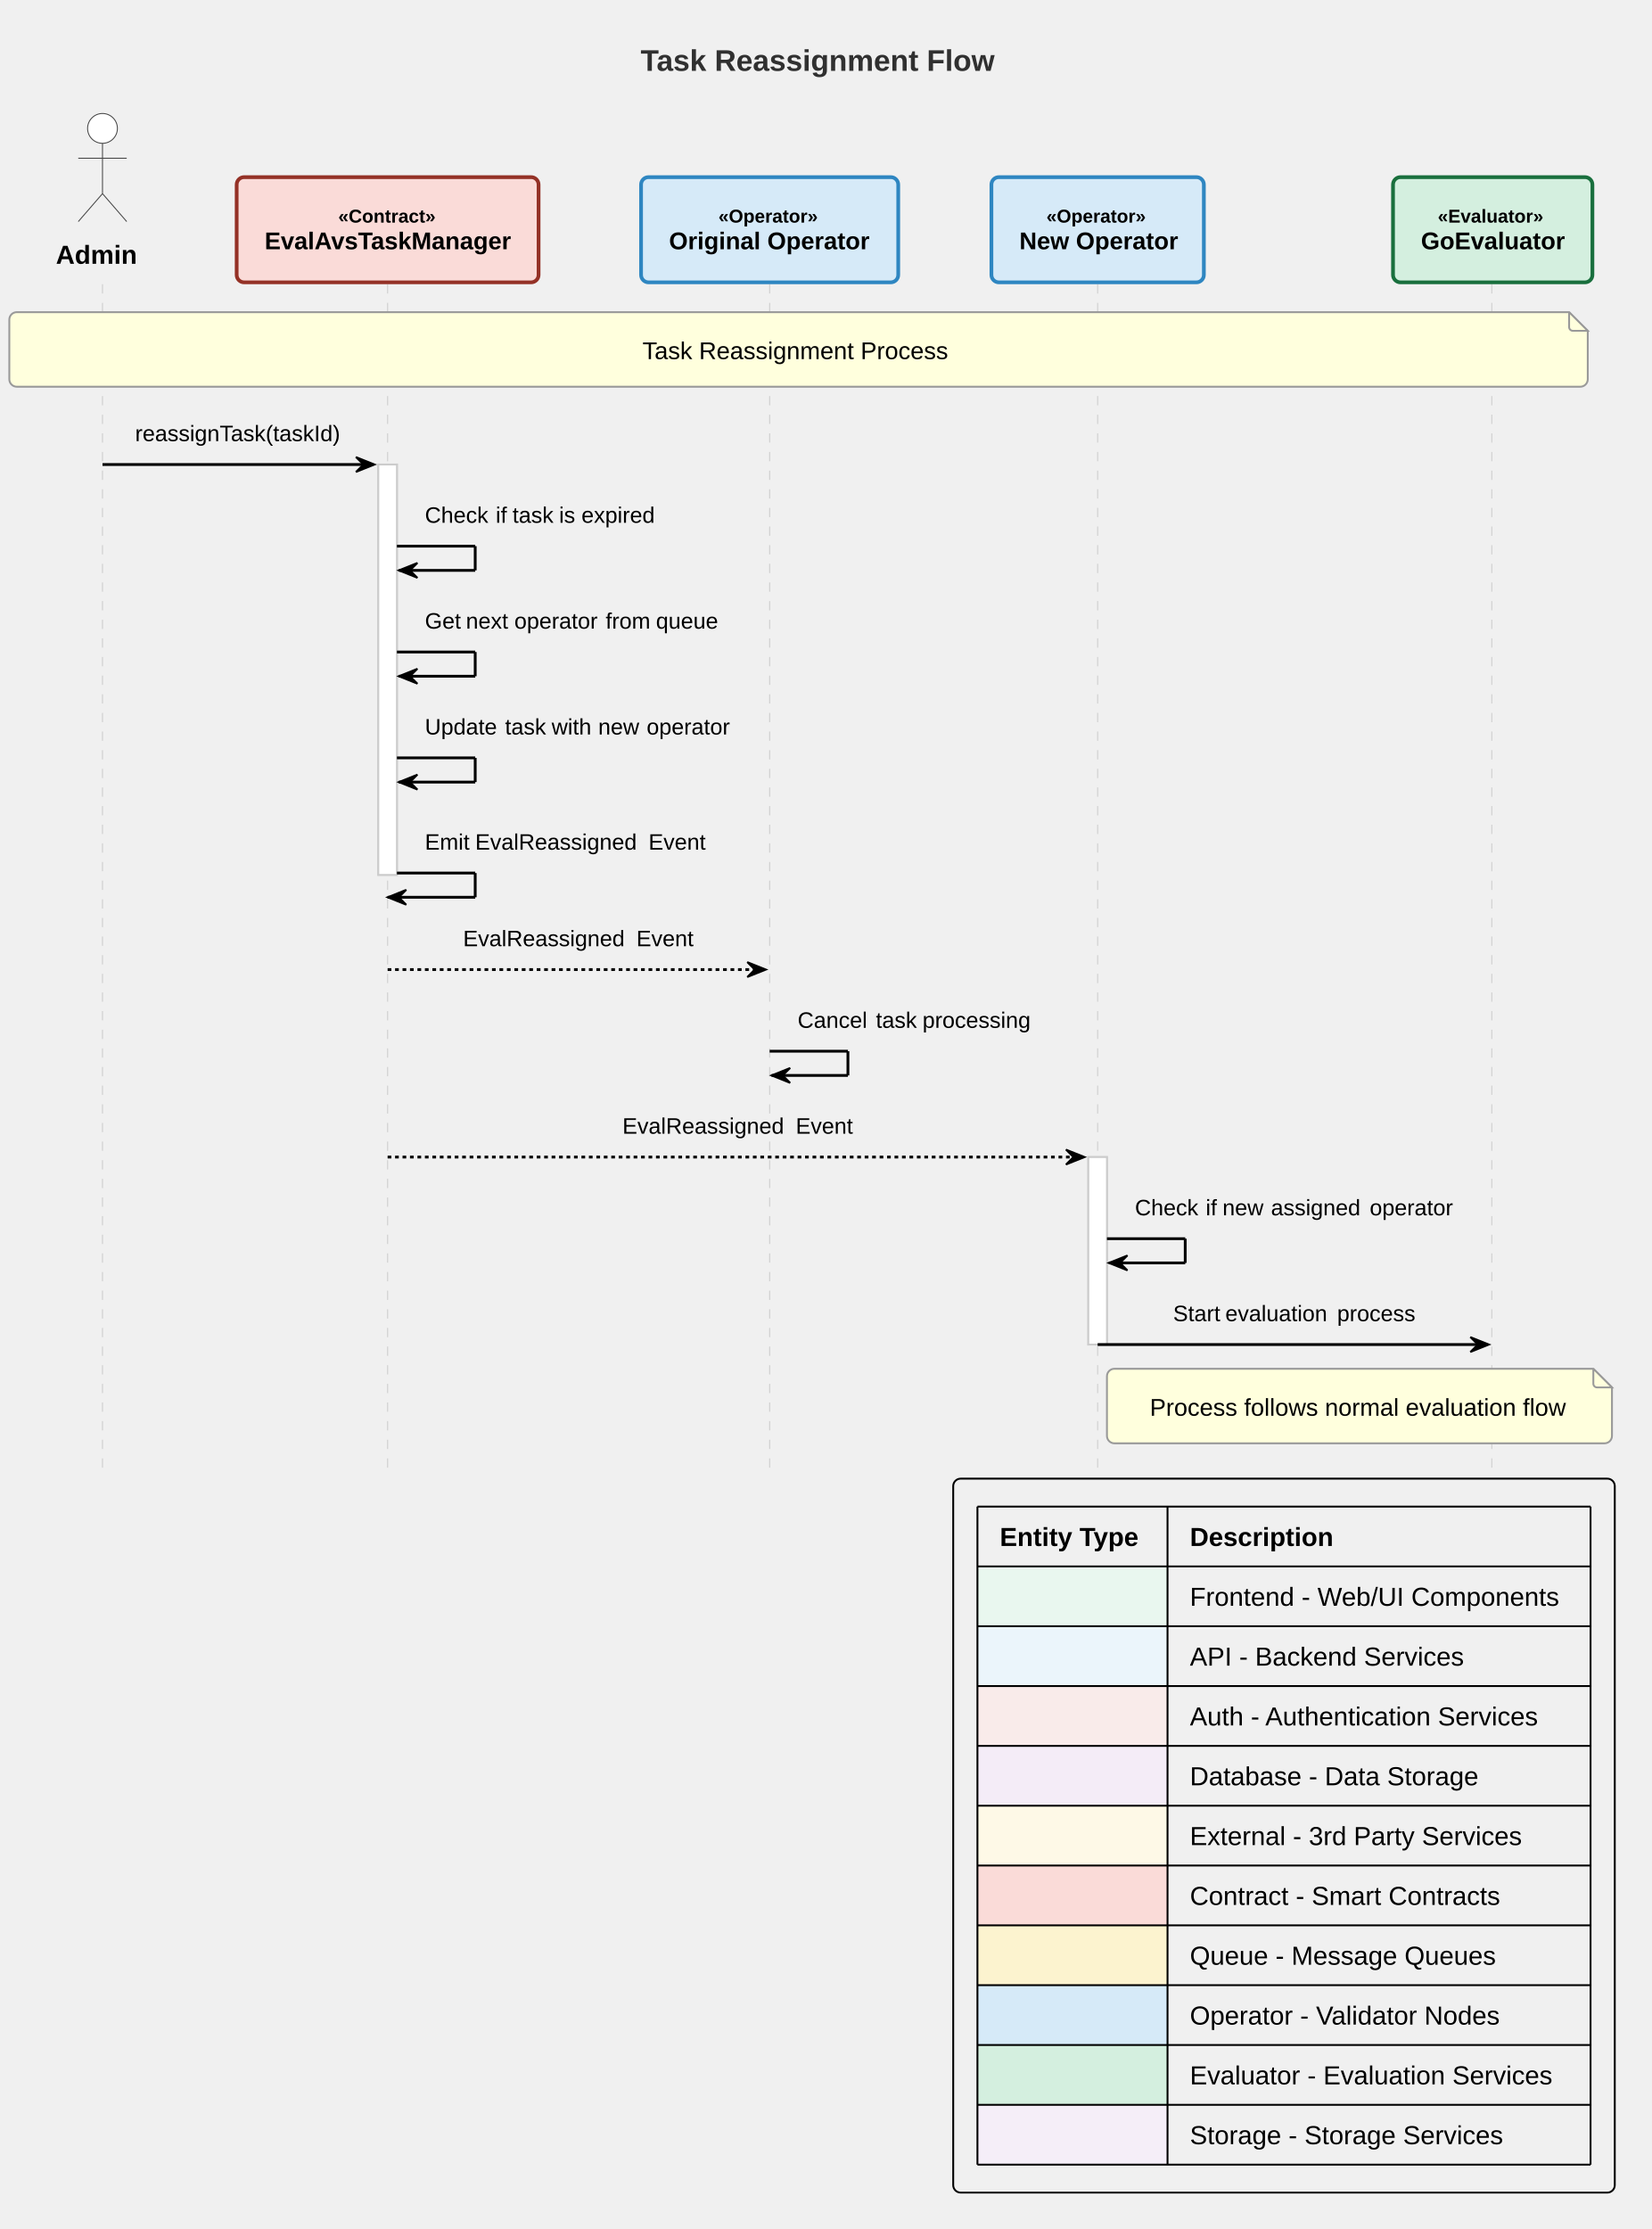
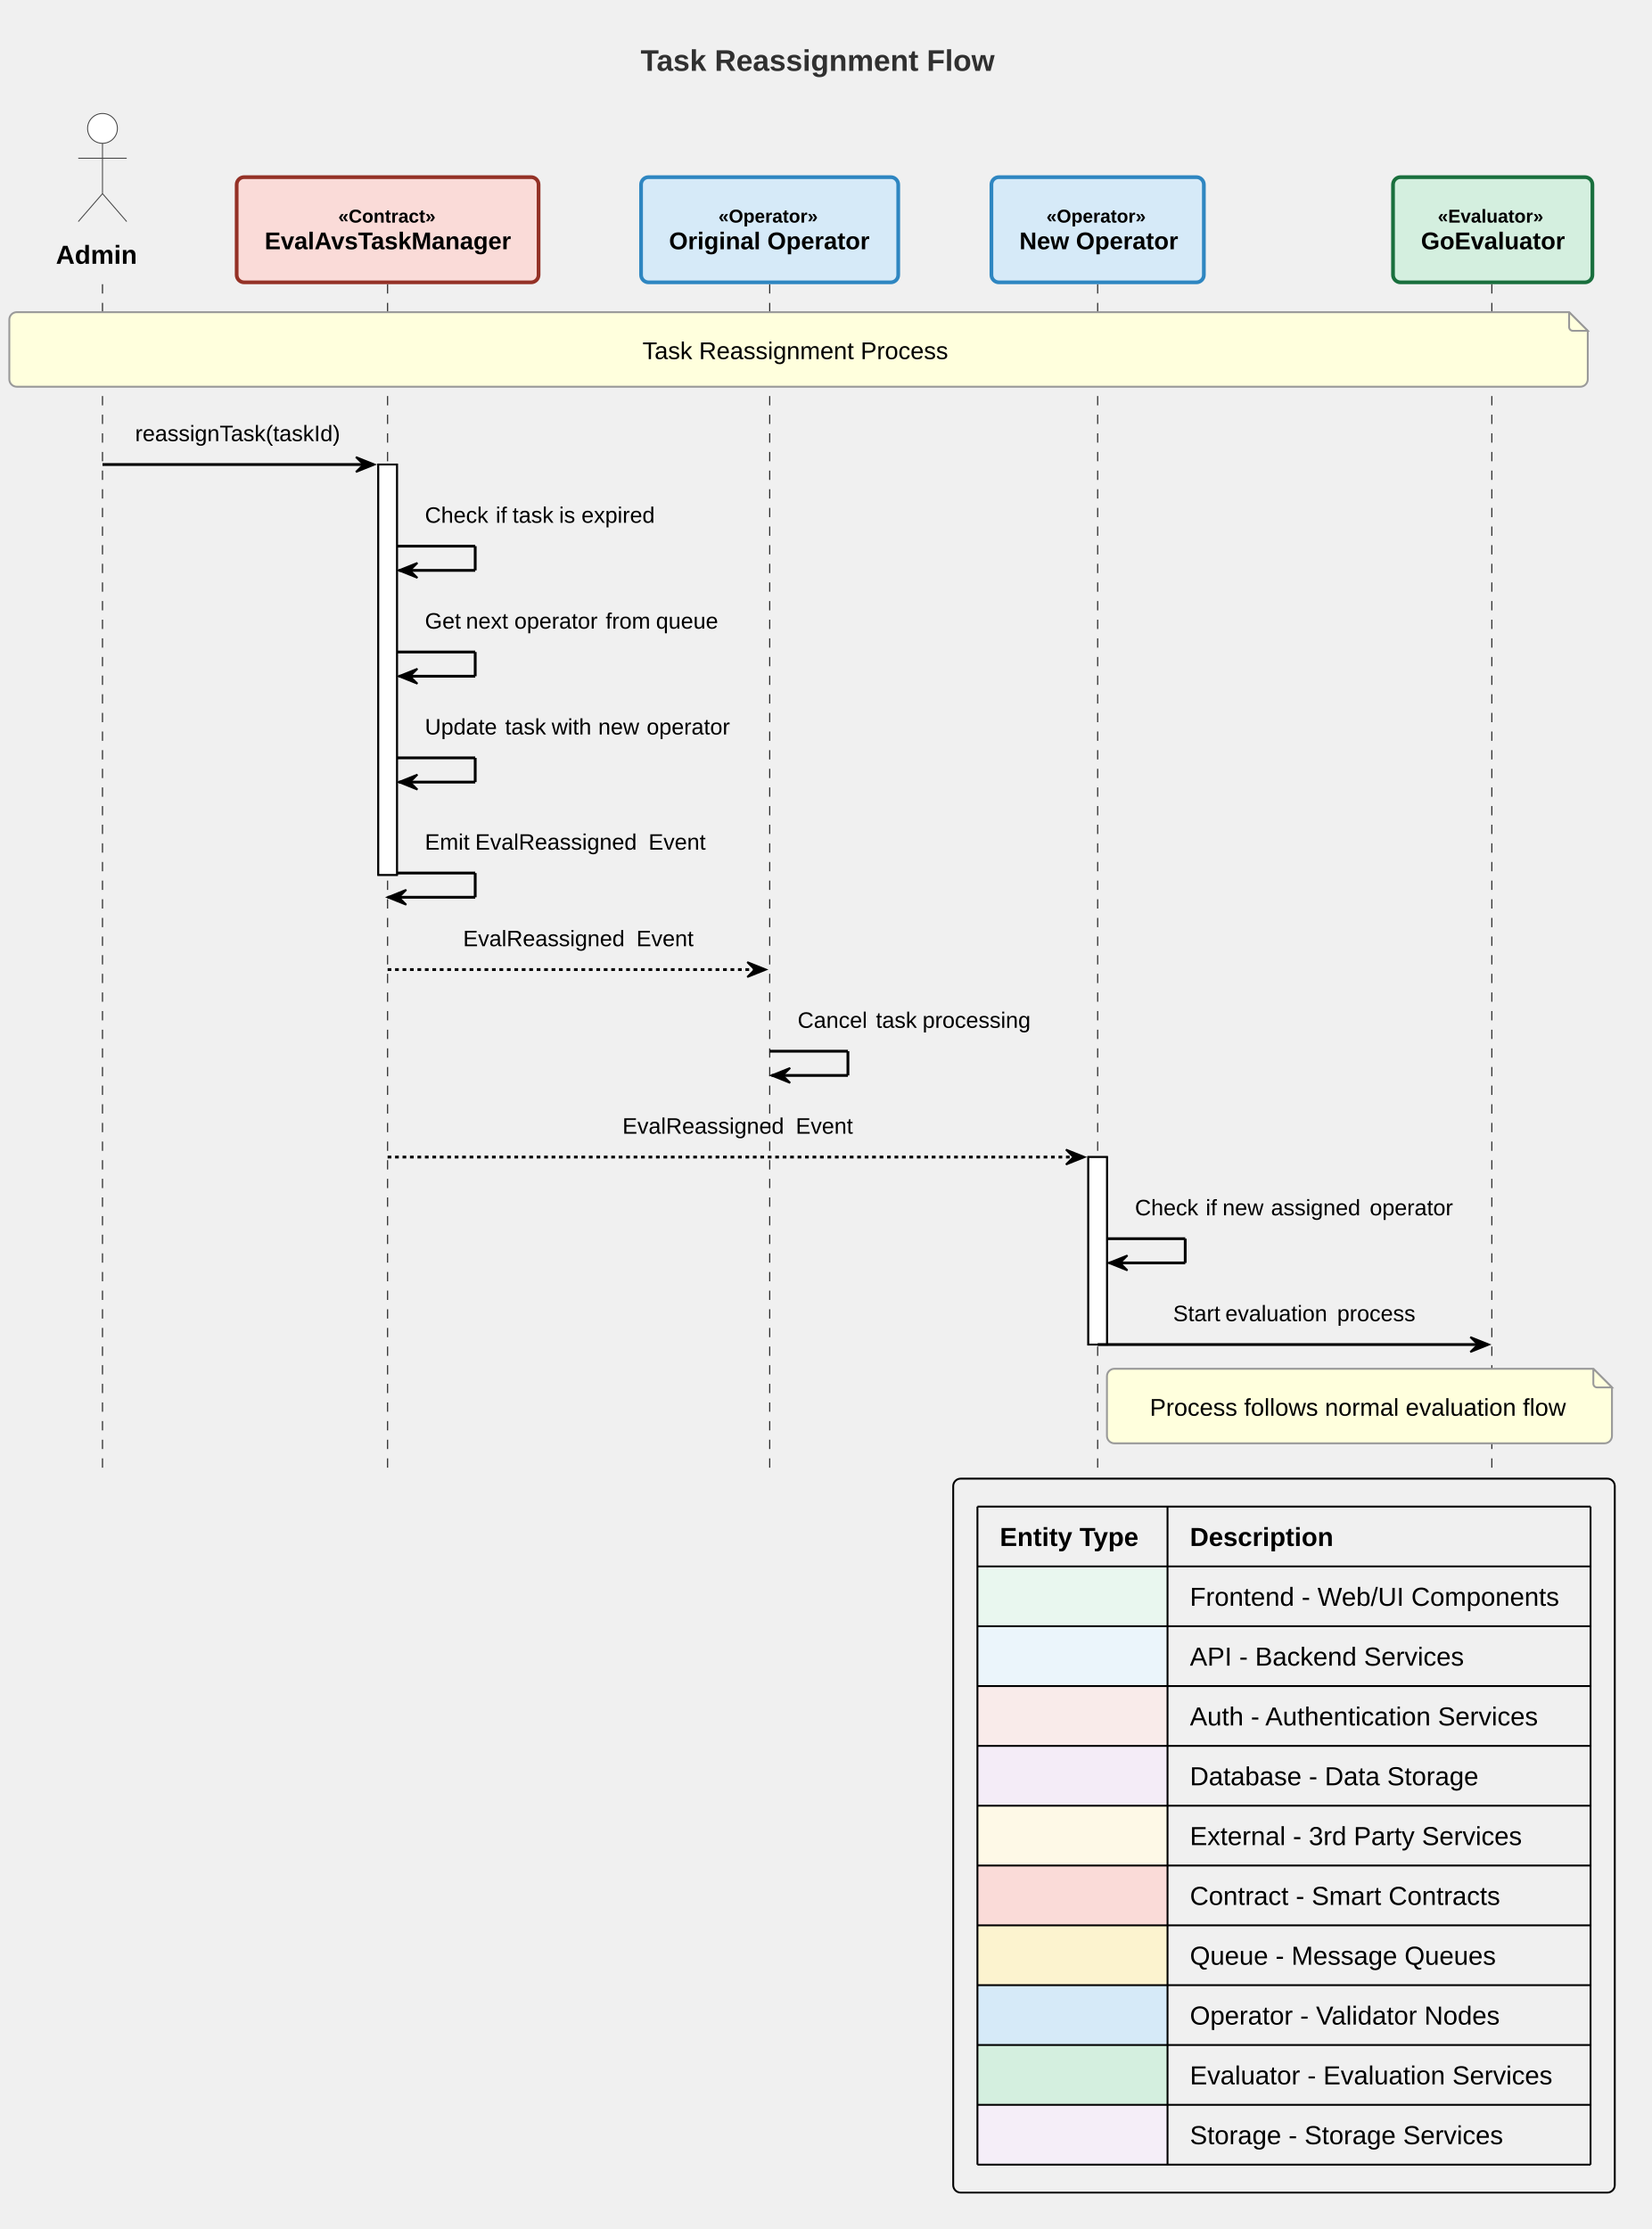
<svg xmlns="http://www.w3.org/2000/svg" contentStyleType="text/css" height="1196px" preserveAspectRatio="none" style="width:886px;height:1196px;background:#FFFFFF;" version="1.1" viewBox="0 0 886 1196" width="886px" zoomAndPan="magnify">
  <defs />
  <g>
    <text fill="#303030" font-family="Arial" font-size="16" font-weight="bold" lengthAdjust="spacing" textLength="191" x="343.75" y="38.008">Task Reassignment Flow</text>
-     <rect fill="#FFFFFF" height="220.195" style="stroke:#CCCCCC;stroke-width:1.0;" width="10" x="203" y="249.245" />
-     <rect fill="#FFFFFF" height="100.598" style="stroke:#CCCCCC;stroke-width:1.0;" width="10" x="584" y="620.836" />
-     <line style="stroke:#CCCCCC;stroke-width:0.5;stroke-dasharray:5.0,5.0;" x1="55" x2="55" y1="152.497" y2="790.383" />
-     <line style="stroke:#CCCCCC;stroke-width:0.5;stroke-dasharray:5.0,5.0;" x1="208" x2="208" y1="152.497" y2="790.383" />
-     <line style="stroke:#CCCCCC;stroke-width:0.5;stroke-dasharray:5.0,5.0;" x1="413" x2="413" y1="152.497" y2="790.383" />
-     <line style="stroke:#CCCCCC;stroke-width:0.5;stroke-dasharray:5.0,5.0;" x1="589" x2="589" y1="152.497" y2="790.383" />
-     <line style="stroke:#CCCCCC;stroke-width:0.5;stroke-dasharray:5.0,5.0;" x1="800.5" x2="800.5" y1="152.497" y2="790.383" />
+     <rect fill="#FFFFFF" height="220.195" style="stroke:#000000;stroke-width:1.0;" width="10" x="203" y="249.245" />
+     <rect fill="#FFFFFF" height="100.598" style="stroke:#000000;stroke-width:1.0;" width="10" x="584" y="620.836" />
+     <line style="stroke:#000000;stroke-width:0.5;stroke-dasharray:5.0,5.0;" x1="55" x2="55" y1="152.497" y2="790.383" />
+     <line style="stroke:#000000;stroke-width:0.5;stroke-dasharray:5.0,5.0;" x1="208" x2="208" y1="152.497" y2="790.383" />
+     <line style="stroke:#000000;stroke-width:0.5;stroke-dasharray:5.0,5.0;" x1="413" x2="413" y1="152.497" y2="790.383" />
+     <line style="stroke:#000000;stroke-width:0.5;stroke-dasharray:5.0,5.0;" x1="589" x2="589" y1="152.497" y2="790.383" />
+     <line style="stroke:#000000;stroke-width:0.5;stroke-dasharray:5.0,5.0;" x1="800.5" x2="800.5" y1="152.497" y2="790.383" />
    <text fill="#000000" font-family="Arial" font-size="14" font-weight="bold" lengthAdjust="spacing" textLength="44" x="30" y="141.53">Admin</text>
    <ellipse cx="55" cy="68.898" fill="#FFFFFF" rx="8" ry="8" style="stroke:#454545;stroke-width:0.5;" />
    <path d="M55,76.898 L55,103.898 M42,84.898 L68,84.898 M55,103.898 L42,118.898 M55,103.898 L68,118.898 " fill="none" style="stroke:#454545;stroke-width:0.5;" />
    <rect fill="#FADBD8" height="56.448" rx="4" ry="4" style="stroke:#943126;stroke-width:2.0;" width="162" x="127" y="95.049" />
    <text fill="#000000" font-family="Arial" font-size="10" font-weight="bold" lengthAdjust="spacing" textLength="53" x="181.5" y="119.429">«Contract»</text>
    <text fill="#000000" font-family="Arial" font-size="13" font-weight="bold" lengthAdjust="spacing" textLength="132" x="142" y="133.742">EvalAvsTaskManager</text>
    <rect fill="#D6EAF8" height="56.448" rx="4" ry="4" style="stroke:#2E86C1;stroke-width:2.0;" width="138" x="344" y="95.049" />
    <text fill="#000000" font-family="Arial" font-size="10" font-weight="bold" lengthAdjust="spacing" textLength="55" x="385.5" y="119.429">«Operator»</text>
    <text fill="#000000" font-family="Arial" font-size="13" font-weight="bold" lengthAdjust="spacing" textLength="108" x="359" y="133.742">Original Operator</text>
    <rect fill="#D6EAF8" height="56.448" rx="4" ry="4" style="stroke:#2E86C1;stroke-width:2.0;" width="114" x="532" y="95.049" />
    <text fill="#000000" font-family="Arial" font-size="10" font-weight="bold" lengthAdjust="spacing" textLength="55" x="561.5" y="119.429">«Operator»</text>
    <text fill="#000000" font-family="Arial" font-size="13" font-weight="bold" lengthAdjust="spacing" textLength="84" x="547" y="133.742">New Operator</text>
    <rect fill="#D4EFDF" height="56.448" rx="4" ry="4" style="stroke:#196F3D;stroke-width:2.0;" width="107" x="747.5" y="95.049" />
    <text fill="#000000" font-family="Arial" font-size="10" font-weight="bold" lengthAdjust="spacing" textLength="59" x="771.5" y="119.429">«Evaluator»</text>
    <text fill="#000000" font-family="Arial" font-size="13" font-weight="bold" lengthAdjust="spacing" textLength="77" x="762.5" y="133.742">GoEvaluator</text>
-     <rect fill="#FFFFFF" height="220.195" style="stroke:#CCCCCC;stroke-width:1.0;" width="10" x="203" y="249.245" />
-     <rect fill="#FFFFFF" height="100.598" style="stroke:#CCCCCC;stroke-width:1.0;" width="10" x="584" y="620.836" />
+     <rect fill="#FFFFFF" height="220.195" style="stroke:#000000;stroke-width:1.0;" width="10" x="203" y="249.245" />
+     <rect fill="#FFFFFF" height="100.598" style="stroke:#000000;stroke-width:1.0;" width="10" x="584" y="620.836" />
    <path d="M5,171.497 L5,203.497 A4,4 0 0 0 9,207.497 L848,207.497 A4,4 0 0 0 852,203.497 L852,177.497 L842,167.497 L9,167.497 A4,4 0 0 0 5,171.497 " fill="#FFFFDD" style="stroke:#999999;stroke-width:1.0;" />
    <path d="M842,167.497 L842,175.497 A2,2 0 0 0 844,177.497 L852,177.497 L842,167.497 " fill="#FFFFDD" style="stroke:#999999;stroke-width:1.0;" />
    <text fill="#000000" font-family="Arial" font-size="13" lengthAdjust="spacing" textLength="168" x="344.75" y="192.691">Task Reassignment Process</text>
    <polygon fill="#000000" points="191,245.245,201,249.245,191,253.245,195,249.245" style="stroke:#000000;stroke-width:1.0;" />
    <line style="stroke:#000000;stroke-width:1.5;" x1="55" x2="197" y1="249.245" y2="249.245" />
    <text fill="#000000" font-family="Arial" font-size="12" lengthAdjust="spacing" textLength="113" x="72.5" y="236.702">reassignTask(taskId)</text>
    <line style="stroke:#000000;stroke-width:1.5;" x1="213" x2="255" y1="293.043" y2="293.043" />
    <line style="stroke:#000000;stroke-width:1.5;" x1="255" x2="255" y1="293.043" y2="306.043" />
    <line style="stroke:#000000;stroke-width:1.5;" x1="214" x2="255" y1="306.043" y2="306.043" />
    <polygon fill="#000000" points="224,302.043,214,306.043,224,310.043,220,306.043" style="stroke:#000000;stroke-width:1.0;" />
    <text fill="#000000" font-family="Arial" font-size="12" lengthAdjust="spacing" textLength="35" x="228" y="280.5">Check</text>
    <text fill="#000000" font-family="Arial" font-size="12" lengthAdjust="spacing" textLength="3" x="263" y="280.5"> </text>
    <text fill="#000000" font-family="Arial" font-size="12" lengthAdjust="spacing" textLength="6" x="266" y="280.5">if</text>
    <text fill="#000000" font-family="Arial" font-size="12" lengthAdjust="spacing" textLength="3" x="272" y="280.5"> </text>
    <text fill="#000000" font-family="Arial" font-size="12" lengthAdjust="spacing" textLength="22" x="275" y="280.5">task</text>
    <text fill="#000000" font-family="Arial" font-size="12" lengthAdjust="spacing" textLength="3" x="297" y="280.5"> </text>
    <text fill="#000000" font-family="Arial" font-size="12" lengthAdjust="spacing" textLength="9" x="300" y="280.5">is</text>
    <text fill="#000000" font-family="Arial" font-size="12" lengthAdjust="spacing" textLength="3" x="309" y="280.5"> </text>
    <text fill="#000000" font-family="Arial" font-size="12" lengthAdjust="spacing" textLength="41" x="312" y="280.5">expired</text>
    <line style="stroke:#000000;stroke-width:1.5;" x1="213" x2="255" y1="349.842" y2="349.842" />
    <line style="stroke:#000000;stroke-width:1.5;" x1="255" x2="255" y1="349.842" y2="362.842" />
    <line style="stroke:#000000;stroke-width:1.5;" x1="214" x2="255" y1="362.842" y2="362.842" />
    <polygon fill="#000000" points="224,358.842,214,362.842,224,366.842,220,362.842" style="stroke:#000000;stroke-width:1.0;" />
    <text fill="#000000" font-family="Arial" font-size="12" lengthAdjust="spacing" textLength="19" x="228" y="337.299">Get</text>
    <text fill="#000000" font-family="Arial" font-size="12" lengthAdjust="spacing" textLength="3" x="247" y="337.299"> </text>
    <text fill="#000000" font-family="Arial" font-size="12" lengthAdjust="spacing" textLength="23" x="250" y="337.299">next</text>
    <text fill="#000000" font-family="Arial" font-size="12" lengthAdjust="spacing" textLength="3" x="273" y="337.299"> </text>
    <text fill="#000000" font-family="Arial" font-size="12" lengthAdjust="spacing" textLength="46" x="276" y="337.299">operator</text>
    <text fill="#000000" font-family="Arial" font-size="12" lengthAdjust="spacing" textLength="3" x="322" y="337.299"> </text>
    <text fill="#000000" font-family="Arial" font-size="12" lengthAdjust="spacing" textLength="24" x="325" y="337.299">from</text>
    <text fill="#000000" font-family="Arial" font-size="12" lengthAdjust="spacing" textLength="3" x="349" y="337.299"> </text>
    <text fill="#000000" font-family="Arial" font-size="12" lengthAdjust="spacing" textLength="35" x="352" y="337.299">queue</text>
    <line style="stroke:#000000;stroke-width:1.5;" x1="213" x2="255" y1="406.641" y2="406.641" />
    <line style="stroke:#000000;stroke-width:1.5;" x1="255" x2="255" y1="406.641" y2="419.641" />
    <line style="stroke:#000000;stroke-width:1.5;" x1="214" x2="255" y1="419.641" y2="419.641" />
    <polygon fill="#000000" points="224,415.641,214,419.641,224,423.641,220,419.641" style="stroke:#000000;stroke-width:1.0;" />
    <text fill="#000000" font-family="Arial" font-size="12" lengthAdjust="spacing" textLength="40" x="228" y="394.098">Update</text>
    <text fill="#000000" font-family="Arial" font-size="12" lengthAdjust="spacing" textLength="3" x="268" y="394.098"> </text>
    <text fill="#000000" font-family="Arial" font-size="12" lengthAdjust="spacing" textLength="22" x="271" y="394.098">task</text>
    <text fill="#000000" font-family="Arial" font-size="12" lengthAdjust="spacing" textLength="3" x="293" y="394.098"> </text>
    <text fill="#000000" font-family="Arial" font-size="12" lengthAdjust="spacing" textLength="22" x="296" y="394.098">with</text>
    <text fill="#000000" font-family="Arial" font-size="12" lengthAdjust="spacing" textLength="3" x="318" y="394.098"> </text>
    <text fill="#000000" font-family="Arial" font-size="12" lengthAdjust="spacing" textLength="23" x="321" y="394.098">new</text>
    <text fill="#000000" font-family="Arial" font-size="12" lengthAdjust="spacing" textLength="3" x="344" y="394.098"> </text>
    <text fill="#000000" font-family="Arial" font-size="12" lengthAdjust="spacing" textLength="46" x="347" y="394.098">operator</text>
    <line style="stroke:#000000;stroke-width:1.5;" x1="213" x2="255" y1="468.44" y2="468.44" />
    <line style="stroke:#000000;stroke-width:1.5;" x1="255" x2="255" y1="468.44" y2="481.44" />
    <line style="stroke:#000000;stroke-width:1.5;" x1="208" x2="255" y1="481.44" y2="481.44" />
    <polygon fill="#000000" points="218,477.44,208,481.44,218,485.44,214,481.44" style="stroke:#000000;stroke-width:1.0;" />
    <text fill="#000000" font-family="Arial" font-size="12" lengthAdjust="spacing" textLength="24" x="228" y="455.897">Emit</text>
    <text fill="#000000" font-family="Arial" font-size="12" lengthAdjust="spacing" textLength="3" x="252" y="455.897"> </text>
    <text fill="#000000" font-family="Arial" font-size="12" lengthAdjust="spacing" textLength="90" x="255" y="455.897">EvalReassigned</text>
    <text fill="#000000" font-family="Arial" font-size="12" lengthAdjust="spacing" textLength="3" x="345" y="455.897"> </text>
    <text fill="#000000" font-family="Arial" font-size="12" lengthAdjust="spacing" textLength="31" x="348" y="455.897">Event</text>
    <polygon fill="#000000" points="401,516.239,411,520.239,401,524.239,405,520.239" style="stroke:#000000;stroke-width:1.0;" />
    <line style="stroke:#000000;stroke-width:1.5;stroke-dasharray:2.0,2.0;" x1="208" x2="407" y1="520.239" y2="520.239" />
    <text fill="#000000" font-family="Arial" font-size="12" lengthAdjust="spacing" textLength="90" x="248.5" y="507.696">EvalReassigned</text>
    <text fill="#000000" font-family="Arial" font-size="12" lengthAdjust="spacing" textLength="3" x="338.5" y="507.696"> </text>
    <text fill="#000000" font-family="Arial" font-size="12" lengthAdjust="spacing" textLength="31" x="341.5" y="507.696">Event</text>
    <line style="stroke:#000000;stroke-width:1.5;" x1="413" x2="455" y1="564.038" y2="564.038" />
    <line style="stroke:#000000;stroke-width:1.5;" x1="455" x2="455" y1="564.038" y2="577.038" />
    <line style="stroke:#000000;stroke-width:1.5;" x1="414" x2="455" y1="577.038" y2="577.038" />
    <polygon fill="#000000" points="424,573.038,414,577.038,424,581.038,420,577.038" style="stroke:#000000;stroke-width:1.0;" />
    <text fill="#000000" font-family="Arial" font-size="12" lengthAdjust="spacing" textLength="39" x="428" y="551.495">Cancel</text>
    <text fill="#000000" font-family="Arial" font-size="12" lengthAdjust="spacing" textLength="3" x="467" y="551.495"> </text>
    <text fill="#000000" font-family="Arial" font-size="12" lengthAdjust="spacing" textLength="22" x="470" y="551.495">task</text>
    <text fill="#000000" font-family="Arial" font-size="12" lengthAdjust="spacing" textLength="3" x="492" y="551.495"> </text>
    <text fill="#000000" font-family="Arial" font-size="12" lengthAdjust="spacing" textLength="60" x="495" y="551.495">processing</text>
    <polygon fill="#000000" points="572,616.836,582,620.836,572,624.836,576,620.836" style="stroke:#000000;stroke-width:1.0;" />
    <line style="stroke:#000000;stroke-width:1.5;stroke-dasharray:2.0,2.0;" x1="208" x2="578" y1="620.836" y2="620.836" />
    <text fill="#000000" font-family="Arial" font-size="12" lengthAdjust="spacing" textLength="90" x="334" y="608.293">EvalReassigned</text>
    <text fill="#000000" font-family="Arial" font-size="12" lengthAdjust="spacing" textLength="3" x="424" y="608.293"> </text>
    <text fill="#000000" font-family="Arial" font-size="12" lengthAdjust="spacing" textLength="31" x="427" y="608.293">Event</text>
    <line style="stroke:#000000;stroke-width:1.5;" x1="594" x2="636" y1="664.635" y2="664.635" />
    <line style="stroke:#000000;stroke-width:1.5;" x1="636" x2="636" y1="664.635" y2="677.635" />
    <line style="stroke:#000000;stroke-width:1.5;" x1="595" x2="636" y1="677.635" y2="677.635" />
    <polygon fill="#000000" points="605,673.635,595,677.635,605,681.635,601,677.635" style="stroke:#000000;stroke-width:1.0;" />
    <text fill="#000000" font-family="Arial" font-size="12" lengthAdjust="spacing" textLength="35" x="609" y="652.092">Check</text>
    <text fill="#000000" font-family="Arial" font-size="12" lengthAdjust="spacing" textLength="3" x="644" y="652.092"> </text>
    <text fill="#000000" font-family="Arial" font-size="12" lengthAdjust="spacing" textLength="6" x="647" y="652.092">if</text>
    <text fill="#000000" font-family="Arial" font-size="12" lengthAdjust="spacing" textLength="3" x="653" y="652.092"> </text>
    <text fill="#000000" font-family="Arial" font-size="12" lengthAdjust="spacing" textLength="23" x="656" y="652.092">new</text>
    <text fill="#000000" font-family="Arial" font-size="12" lengthAdjust="spacing" textLength="3" x="679" y="652.092"> </text>
    <text fill="#000000" font-family="Arial" font-size="12" lengthAdjust="spacing" textLength="50" x="682" y="652.092">assigned</text>
    <text fill="#000000" font-family="Arial" font-size="12" lengthAdjust="spacing" textLength="3" x="732" y="652.092"> </text>
    <text fill="#000000" font-family="Arial" font-size="12" lengthAdjust="spacing" textLength="46" x="735" y="652.092">operator</text>
    <polygon fill="#000000" points="789,717.434,799,721.434,789,725.434,793,721.434" style="stroke:#000000;stroke-width:1.0;" />
    <line style="stroke:#000000;stroke-width:1.5;" x1="589" x2="795" y1="721.434" y2="721.434" />
    <text fill="#000000" font-family="Arial" font-size="12" lengthAdjust="spacing" textLength="25" x="629.5" y="708.891">Start</text>
    <text fill="#000000" font-family="Arial" font-size="12" lengthAdjust="spacing" textLength="3" x="654.5" y="708.891"> </text>
    <text fill="#000000" font-family="Arial" font-size="12" lengthAdjust="spacing" textLength="57" x="657.5" y="708.891">evaluation</text>
    <text fill="#000000" font-family="Arial" font-size="12" lengthAdjust="spacing" textLength="3" x="714.5" y="708.891"> </text>
    <text fill="#000000" font-family="Arial" font-size="12" lengthAdjust="spacing" textLength="43" x="717.5" y="708.891">process</text>
    <path d="M594,738.434 L594,770.434 A4,4 0 0 0 598,774.434 L861,774.434 A4,4 0 0 0 865,770.434 L865,744.434 L855,734.434 L598,734.434 A4,4 0 0 0 594,738.434 " fill="#FFFFDD" style="stroke:#999999;stroke-width:1.0;" />
    <path d="M855,734.434 L855,742.434 A2,2 0 0 0 857,744.434 L865,744.434 L855,734.434 " fill="#FFFFDD" style="stroke:#999999;stroke-width:1.0;" />
    <text fill="#000000" font-family="Arial" font-size="13" lengthAdjust="spacing" textLength="225" x="617" y="759.628">Process follows normal evaluation flow</text>
    <rect fill="none" height="383.085" id="_legend" rx="4" ry="4" style="stroke:#000000;stroke-width:1.0;" width="355" x="511.5" y="793.383" />
    <text fill="#000000" font-family="Arial" font-size="14" font-weight="bold" lengthAdjust="spacing" textLength="78" x="536.5" y="829.515">Entity Type</text>
    <text fill="#000000" font-family="Arial" font-size="14" font-weight="bold" lengthAdjust="spacing" textLength="79" x="638.5" y="829.515">Description</text>
    <rect fill="#E9F7EF" height="32.099" style="stroke:none;stroke-width:1.0;" width="102" x="524.5" y="840.481" />
    <text fill="#000000" font-family="Arial" font-size="14" lengthAdjust="spacing" textLength="4" x="532.5" y="861.613"> </text>
    <text fill="#000000" font-family="Arial" font-size="14" lengthAdjust="spacing" textLength="203" x="638.5" y="861.613">Frontend - Web/UI Components</text>
    <rect fill="#EBF5FB" height="32.099" style="stroke:none;stroke-width:1.0;" width="102" x="524.5" y="872.58" />
    <text fill="#000000" font-family="Arial" font-size="14" lengthAdjust="spacing" textLength="4" x="532.5" y="893.712"> </text>
    <text fill="#000000" font-family="Arial" font-size="14" lengthAdjust="spacing" textLength="148" x="638.5" y="893.712">API - Backend Services</text>
    <rect fill="#F9EBEA" height="32.099" style="stroke:none;stroke-width:1.0;" width="102" x="524.5" y="904.679" />
    <text fill="#000000" font-family="Arial" font-size="14" lengthAdjust="spacing" textLength="4" x="532.5" y="925.811"> </text>
    <text fill="#000000" font-family="Arial" font-size="14" lengthAdjust="spacing" textLength="190" x="638.5" y="925.811">Auth - Authentication Services</text>
    <rect fill="#F4ECF7" height="32.099" style="stroke:none;stroke-width:1.0;" width="102" x="524.5" y="936.777" />
    <text fill="#000000" font-family="Arial" font-size="14" lengthAdjust="spacing" textLength="4" x="532.5" y="957.909"> </text>
    <text fill="#000000" font-family="Arial" font-size="14" lengthAdjust="spacing" textLength="158" x="638.5" y="957.909">Database - Data Storage</text>
    <rect fill="#FEF9E7" height="32.099" style="stroke:none;stroke-width:1.0;" width="102" x="524.5" y="968.876" />
    <text fill="#000000" font-family="Arial" font-size="14" lengthAdjust="spacing" textLength="4" x="532.5" y="990.008"> </text>
    <text fill="#000000" font-family="Arial" font-size="14" lengthAdjust="spacing" textLength="181" x="638.5" y="990.008">External - 3rd Party Services</text>
    <rect fill="#FADBD8" height="32.099" style="stroke:none;stroke-width:1.0;" width="102" x="524.5" y="1000.975" />
    <text fill="#000000" font-family="Arial" font-size="14" lengthAdjust="spacing" textLength="4" x="532.5" y="1022.106"> </text>
    <text fill="#000000" font-family="Arial" font-size="14" lengthAdjust="spacing" textLength="170" x="638.5" y="1022.106">Contract - Smart Contracts</text>
    <rect fill="#FCF3CF" height="32.099" style="stroke:none;stroke-width:1.0;" width="102" x="524.5" y="1033.073" />
    <text fill="#000000" font-family="Arial" font-size="14" lengthAdjust="spacing" textLength="4" x="532.5" y="1054.205"> </text>
    <text fill="#000000" font-family="Arial" font-size="14" lengthAdjust="spacing" textLength="168" x="638.5" y="1054.205">Queue - Message Queues</text>
    <rect fill="#D6EAF8" height="32.099" style="stroke:none;stroke-width:1.0;" width="102" x="524.5" y="1065.172" />
    <text fill="#000000" font-family="Arial" font-size="14" lengthAdjust="spacing" textLength="4" x="532.5" y="1086.304"> </text>
    <text fill="#000000" font-family="Arial" font-size="14" lengthAdjust="spacing" textLength="171" x="638.5" y="1086.304">Operator - Validator Nodes</text>
    <rect fill="#D4EFDF" height="32.099" style="stroke:none;stroke-width:1.0;" width="102" x="524.5" y="1097.271" />
    <text fill="#000000" font-family="Arial" font-size="14" lengthAdjust="spacing" textLength="4" x="532.5" y="1118.402"> </text>
    <text fill="#000000" font-family="Arial" font-size="14" lengthAdjust="spacing" textLength="197" x="638.5" y="1118.402">Evaluator - Evaluation Services</text>
    <rect fill="#F5EEF8" height="32.099" style="stroke:none;stroke-width:1.0;" width="102" x="524.5" y="1129.369" />
    <text fill="#000000" font-family="Arial" font-size="14" lengthAdjust="spacing" textLength="4" x="532.5" y="1150.501"> </text>
    <text fill="#000000" font-family="Arial" font-size="14" lengthAdjust="spacing" textLength="171" x="638.5" y="1150.501">Storage - Storage Services</text>
    <line style="stroke:#000000;stroke-width:1.0;" x1="524.5" x2="853.5" y1="808.383" y2="808.383" />
    <line style="stroke:#000000;stroke-width:1.0;" x1="524.5" x2="853.5" y1="840.481" y2="840.481" />
    <line style="stroke:#000000;stroke-width:1.0;" x1="524.5" x2="853.5" y1="872.58" y2="872.58" />
    <line style="stroke:#000000;stroke-width:1.0;" x1="524.5" x2="853.5" y1="904.679" y2="904.679" />
    <line style="stroke:#000000;stroke-width:1.0;" x1="524.5" x2="853.5" y1="936.777" y2="936.777" />
    <line style="stroke:#000000;stroke-width:1.0;" x1="524.5" x2="853.5" y1="968.876" y2="968.876" />
    <line style="stroke:#000000;stroke-width:1.0;" x1="524.5" x2="853.5" y1="1000.975" y2="1000.975" />
    <line style="stroke:#000000;stroke-width:1.0;" x1="524.5" x2="853.5" y1="1033.073" y2="1033.073" />
    <line style="stroke:#000000;stroke-width:1.0;" x1="524.5" x2="853.5" y1="1065.172" y2="1065.172" />
    <line style="stroke:#000000;stroke-width:1.0;" x1="524.5" x2="853.5" y1="1097.271" y2="1097.271" />
    <line style="stroke:#000000;stroke-width:1.0;" x1="524.5" x2="853.5" y1="1129.369" y2="1129.369" />
    <line style="stroke:#000000;stroke-width:1.0;" x1="524.5" x2="853.5" y1="1161.468" y2="1161.468" />
    <line style="stroke:#000000;stroke-width:1.0;" x1="524.5" x2="524.5" y1="808.383" y2="1161.468" />
    <line style="stroke:#000000;stroke-width:1.0;" x1="626.5" x2="626.5" y1="808.383" y2="1161.468" />
    <line style="stroke:#000000;stroke-width:1.0;" x1="853.5" x2="853.5" y1="808.383" y2="1161.468" />
  </g>
</svg>
